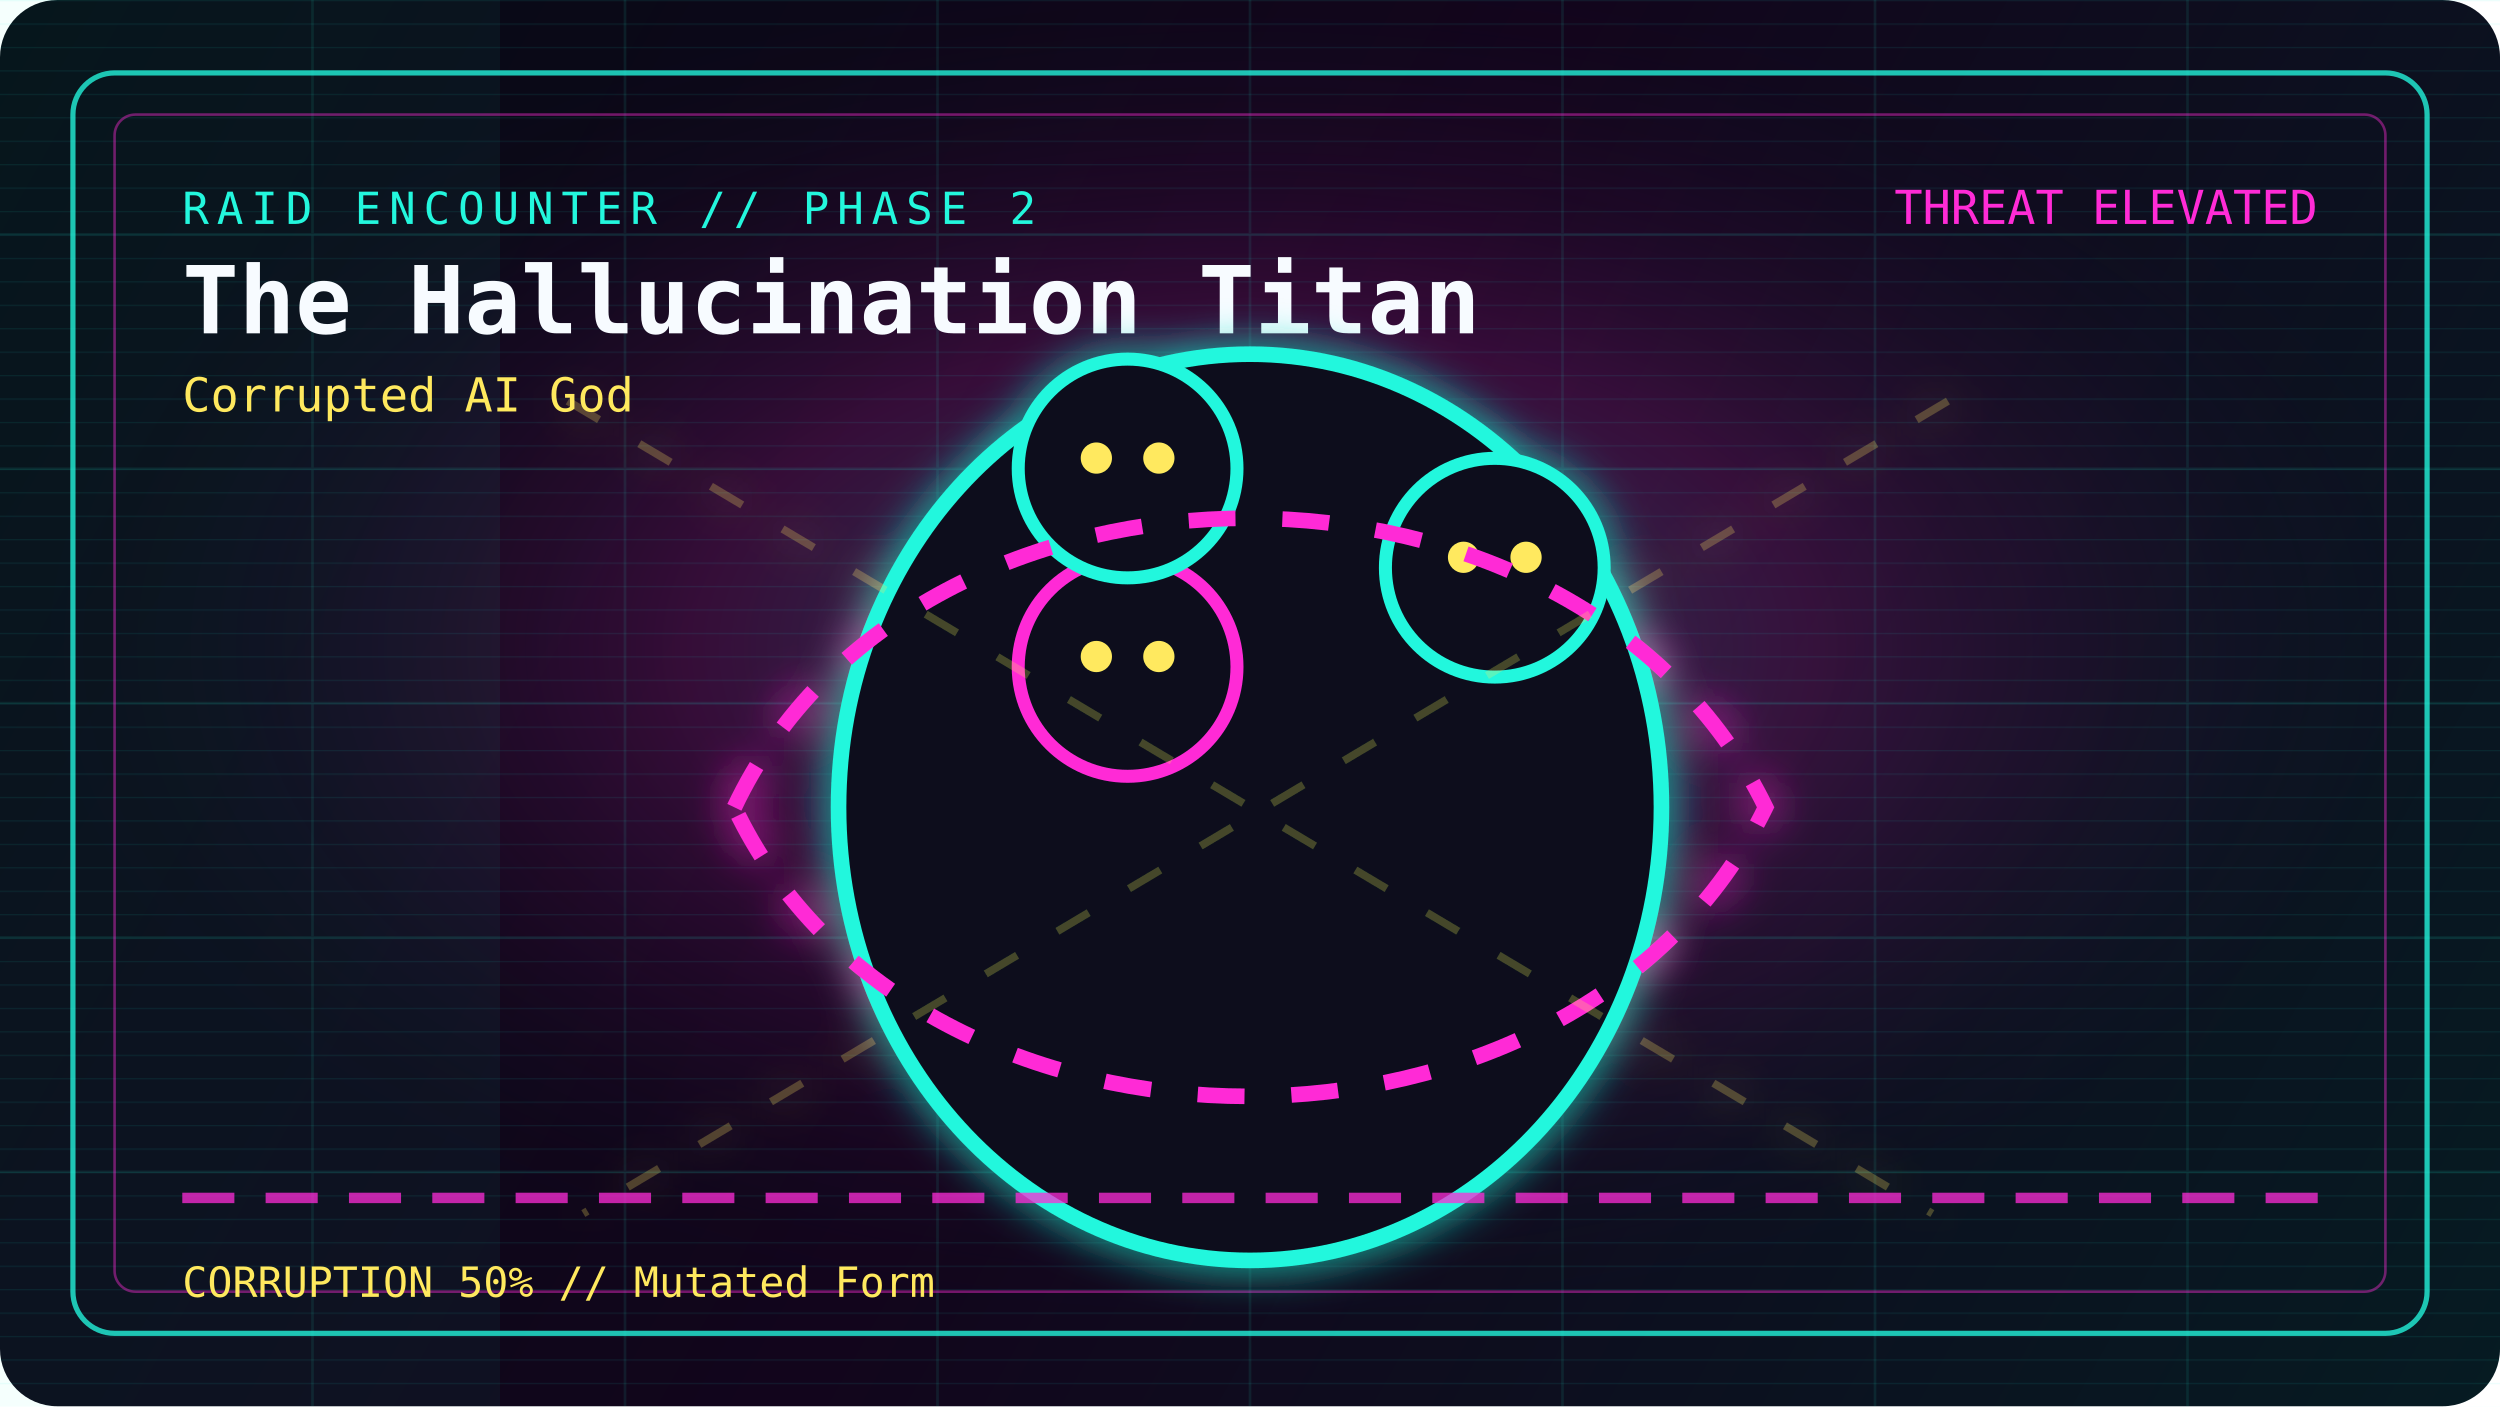
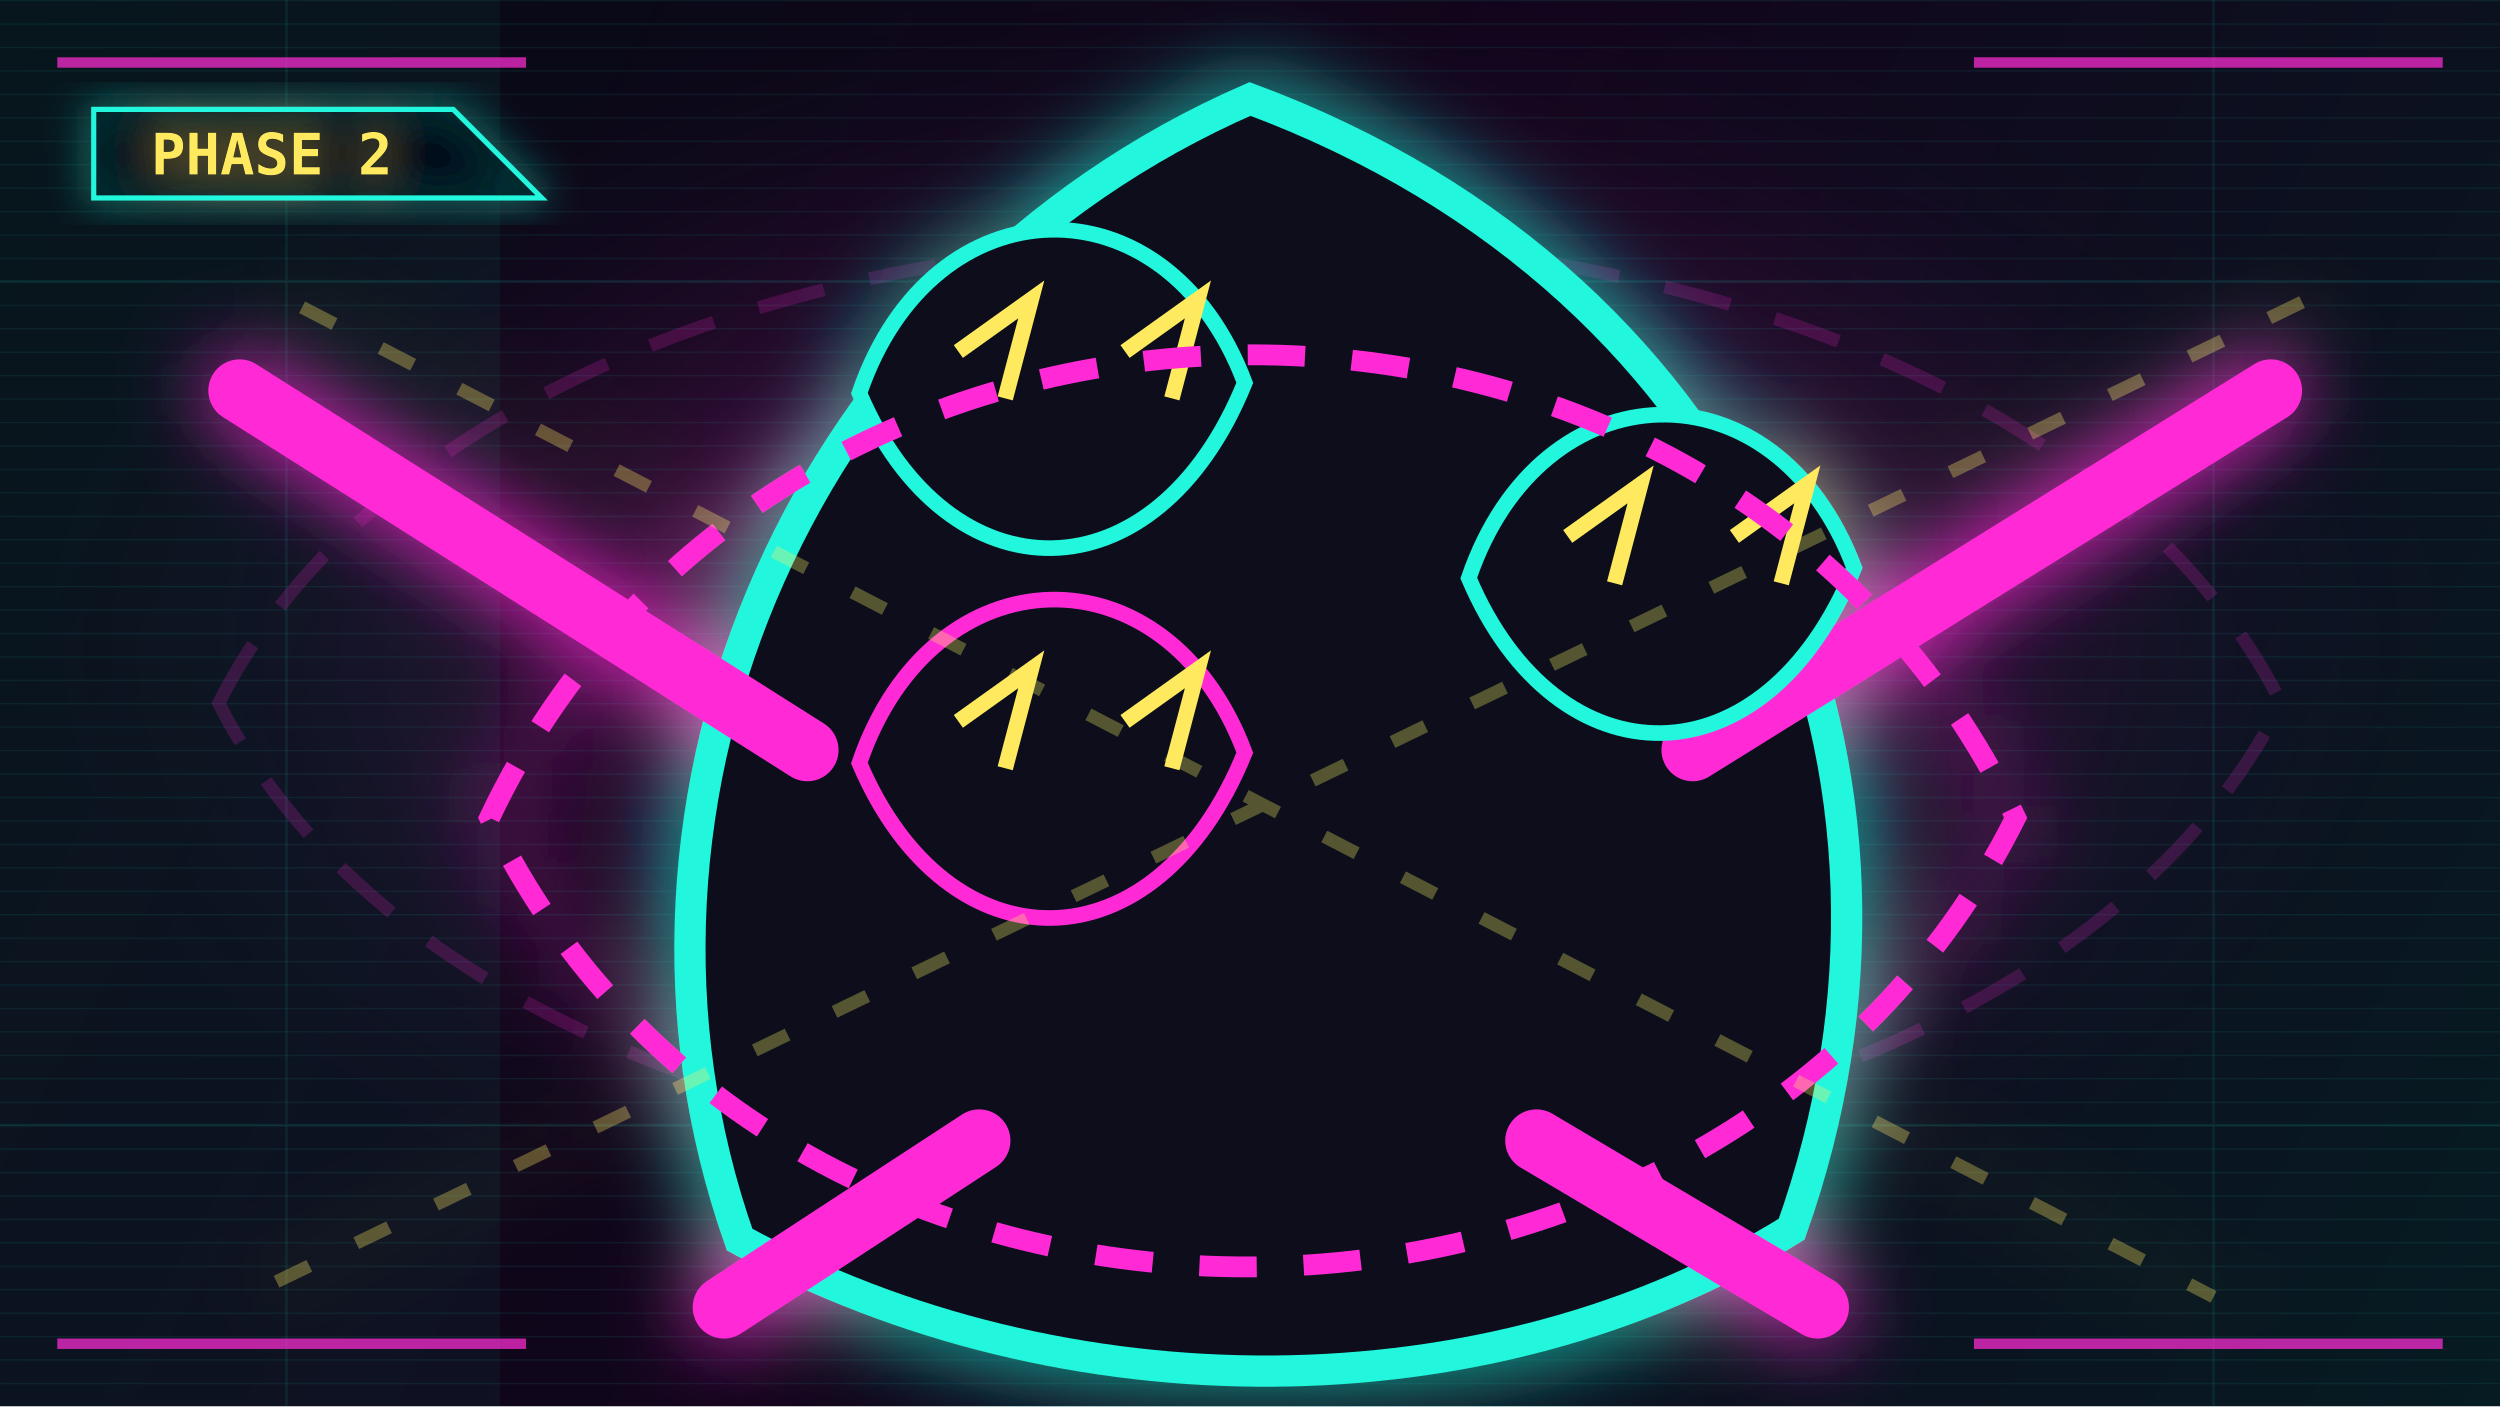
<svg xmlns="http://www.w3.org/2000/svg" width="960" height="540" viewBox="0 0 960 540" fill="none" role="img" aria-labelledby="title desc">
  <defs>
    <linearGradient id="bg" x1="0" y1="0" x2="960" y2="540" gradientUnits="userSpaceOnUse">
      <stop offset="0" stop-color="#050b14" />
      <stop offset=".48" stop-color="#12051c" />
      <stop offset="1" stop-color="#061b22" />
    </linearGradient>
    <radialGradient id="core" cx="50%" cy="46%" r="50%">
      <stop offset="0" stop-color="#23f7dd" stop-opacity=".32" />
      <stop offset=".45" stop-color="#ff2bd6" stop-opacity=".16" />
      <stop offset="1" stop-color="#020713" stop-opacity="0" />
    </radialGradient>
    <pattern id="scan" width="9" height="9" patternUnits="userSpaceOnUse">
      <path d="M0 0H9" stroke="#23f7dd" stroke-opacity=".08" />
    </pattern>
    <filter id="glow" x="-30%" y="-30%" width="160%" height="160%">
      <feGaussianBlur stdDeviation="8" result="blur" />
      <feMerge>
        <feMergeNode in="blur" />
        <feMergeNode in="SourceGraphic" />
      </feMerge>
    </filter>
+     <filter id="heavyGlow" x="-50%" y="-50%" width="200%" height="200%">
+       <feGaussianBlur stdDeviation="16" result="blur" />
+       <feMerge>
+         <feMergeNode in="blur" />
+         <feMergeNode in="SourceGraphic" />
+       </feMerge>
+     </filter>
    <style>
      @keyframes pulse { 0%,100% { opacity: .55; } 50% { opacity: 1; } }
-       @keyframes dash { to { stroke-dashoffset: -160; } }
      @keyframes spin { to { transform: rotate(360deg); } }
-       @keyframes jitter { 0%,100% { transform: translate(0,0); } 20% { transform: translate(2px,-1px); } 40% { transform: translate(-2px,2px); } 60% { transform: translate(1px,2px); } 80% { transform: translate(-1px,-2px); } }
+       @keyframes shake { 0%,100% { transform: translate(0,0); } 20% { transform: translate(3px,-2px); } 40% { transform: translate(-3px,2px); } 60% { transform: translate(2px,3px); } 80% { transform: translate(-2px,-3px); } }
+       @keyframes drift { 0%,100% { transform: translateX(0); } 50% { transform: translateX(16px); } }
      @keyframes sweep { 0% { transform: translateX(-960px); } 100% { transform: translateX(960px); } }
+       @keyframes flow { to { stroke-dashoffset: -220; } }
      .pulse { animation: pulse 1.9s ease-in-out infinite; }
-       .dash { animation: dash 4s linear infinite; }
      .spin { transform-origin: 480px 270px; animation: spin 10s linear infinite; }
-       .jitter { animation: jitter 1.9s steps(2,end) infinite; }
+       .shake { animation: shake 1.64s steps(2,end) infinite; }
+       .drift { animation: drift 4.5s ease-in-out infinite; }
      .sweep { animation: sweep 5.2s linear infinite; }
+       .flow { animation: flow 4.2s linear infinite; }
    </style>
  </defs>
-   <rect width="960" height="540" rx="22" fill="url(#bg)" />
+   <rect width="960" height="540" fill="url(#bg)" />
  <rect width="960" height="540" fill="url(#core)" />
  <rect width="960" height="540" fill="url(#scan)" />
  <rect class="sweep" x="0" y="0" width="192" height="540" fill="#23f7dd" fill-opacity=".045" />
-   <path d="M0 90H960M0 180H960M0 270H960M0 360H960M0 450H960M120 0V540M240 0V540M360 0V540M480 0V540M600 0V540M720 0V540M840 0V540" stroke="#23f7dd" stroke-opacity=".09" />
-   <rect x="28" y="28" width="904" height="484" rx="16" stroke="#23f7dd" stroke-opacity=".78" stroke-width="2" />
-   <rect x="44" y="44" width="872" height="452" rx="8" stroke="#ff2bd6" stroke-opacity=".42" />
-   <text x="70" y="86" fill="#23f7dd" font-family="ui-monospace, SFMono-Regular, Menlo, Monaco, Consolas, monospace" font-size="17" letter-spacing="3">RAID ENCOUNTER // PHASE 2</text>
-   <text x="70" y="128" fill="#f7fbff" font-family="ui-monospace, SFMono-Regular, Menlo, Monaco, Consolas, monospace" font-size="36" font-weight="900">The Hallucination Titan</text>
-   <text x="70" y="158" fill="#ffe95e" font-family="ui-monospace, SFMono-Regular, Menlo, Monaco, Consolas, monospace" font-size="18">Corrupted AI God</text>
-   <text x="70" y="498" fill="#ffe95e" font-family="ui-monospace, SFMono-Regular, Menlo, Monaco, Consolas, monospace" font-size="16">CORRUPTION 50% // Mutated Form</text>
-   <g filter="url(#glow)">
+   <path d="M0 108H960M0 432H960M110 0V540M850 0V540" stroke="#23f7dd" stroke-opacity=".08" />
+   <path d="M22 24H202M758 24H938M22 516H202M758 516H938" stroke="#ff2bd6" stroke-opacity=".72" stroke-width="4" />
+   <path class="spin" d="M84 270C204 32 756 32 876 270C756 508 204 508 84 270Z" stroke="#ff2bd6" stroke-opacity=".18" stroke-width="5" stroke-dasharray="26 18" fill="none" />
+   <g filter="url(#heavyGlow)">
    <g>
-       <ellipse cx="480" cy="310" rx="158" ry="174" fill="#07101b" stroke="#23f7dd" stroke-width="6" />
-       <circle class="pulse" cx="574.0" cy="218.0" r="42" fill="#07101b" stroke="#23f7dd" stroke-width="5" />
-       <circle cx="562.0" cy="214.0" r="6" fill="#ffe95e" />
-       <circle cx="586.0" cy="214.0" r="6" fill="#ffe95e" />
-       <circle class="pulse" cx="433.0" cy="256.1" r="42" fill="#07101b" stroke="#ff2bd6" stroke-width="5" />
-       <circle cx="421.0" cy="252.1" r="6" fill="#ffe95e" />
-       <circle cx="445.0" cy="252.1" r="6" fill="#ffe95e" />
-       <circle class="pulse" cx="433.0" cy="179.9" r="42" fill="#07101b" stroke="#23f7dd" stroke-width="5" />
-       <circle cx="421.0" cy="175.9" r="6" fill="#ffe95e" />
-       <circle cx="445.0" cy="175.9" r="6" fill="#ffe95e" />
-       <path class="spin" d="M282 310C352 162 606 162 678 310C606 458 352 458 282 310Z" stroke="#ff2bd6" stroke-width="6" fill="none" stroke-dasharray="18 18" />
-       <path class="dash" d="M218 154L742 466M748 154L224 466" stroke="#ffe95e" stroke-opacity=".25" stroke-width="3" stroke-dasharray="14 18" />
+       <path d="M480 38C310 112 224 306 284 476C408 544 572 544 688 472C750 298 674 110 480 38Z" fill="#07101b" stroke="#23f7dd" stroke-width="12" />
+       <path d="M310 288L92 150M650 288L872 150M376 438L278 502M590 438L698 502" stroke="#ff2bd6" stroke-width="24" stroke-linecap="round" />
+       <path class="pulse" d="M564 222C592 140 682 138 712 218C678 302 598 302 564 222Z" fill="#07101b" stroke="#23f7dd" stroke-width="6" />
+       <path d="M602 206L630 186L620 224M666 206L694 186L684 224" stroke="#ffe95e" stroke-width="6" fill="none" />
+       <path class="pulse" d="M330 293.014C358 211.014 448 209.014 478 289.014C444 373.014 364 373.014 330 293.014Z" fill="#07101b" stroke="#ff2bd6" stroke-width="6" />
+       <path d="M368 277.014L396 257.014L386 295.014M432 277.014L460 257.014L450 295.014" stroke="#ffe95e" stroke-width="6" fill="none" />
+       <path class="pulse" d="M330 150.986C358 68.986 448 66.986 478 146.986C444 230.986 364 230.986 330 150.986Z" fill="#07101b" stroke="#23f7dd" stroke-width="6" />
+       <path d="M368 134.986L396 114.986L386 152.986M432 134.986L460 114.986L450 152.986" stroke="#ffe95e" stroke-width="6" fill="none" />
+       <path class="spin" d="M188 314C300 78 660 76 774 314C660 542 300 546 188 314Z" stroke="#ff2bd6" stroke-width="8" fill="none" stroke-dasharray="22 18" />
+       <path class="flow" d="M116 118L850 498M884 116L90 500" stroke="#ffe95e" stroke-opacity=".32" stroke-width="5" stroke-dasharray="14 20" />
    </g>
  </g>
-   <path d="M70 460H890" stroke="#ff2bd6" stroke-opacity=".75" stroke-width="4" stroke-dasharray="20 12" />
-   <text x="890" y="86" text-anchor="end" fill="#ff2bd6" font-family="ui-monospace, SFMono-Regular, Menlo, Monaco, Consolas, monospace" font-size="18">THREAT ELEVATED</text>
+   <g filter="url(#glow)">
+     <path d="M36 42H174L208 76H36Z" fill="#020713" fill-opacity=".82" stroke="#23f7dd" stroke-width="2" />
+     <text x="58" y="67" fill="#ffe95e" font-family="ui-monospace, SFMono-Regular, Menlo, Monaco, Consolas, monospace" font-size="22" font-weight="900">PHASE 2</text>
+   </g>
</svg>
